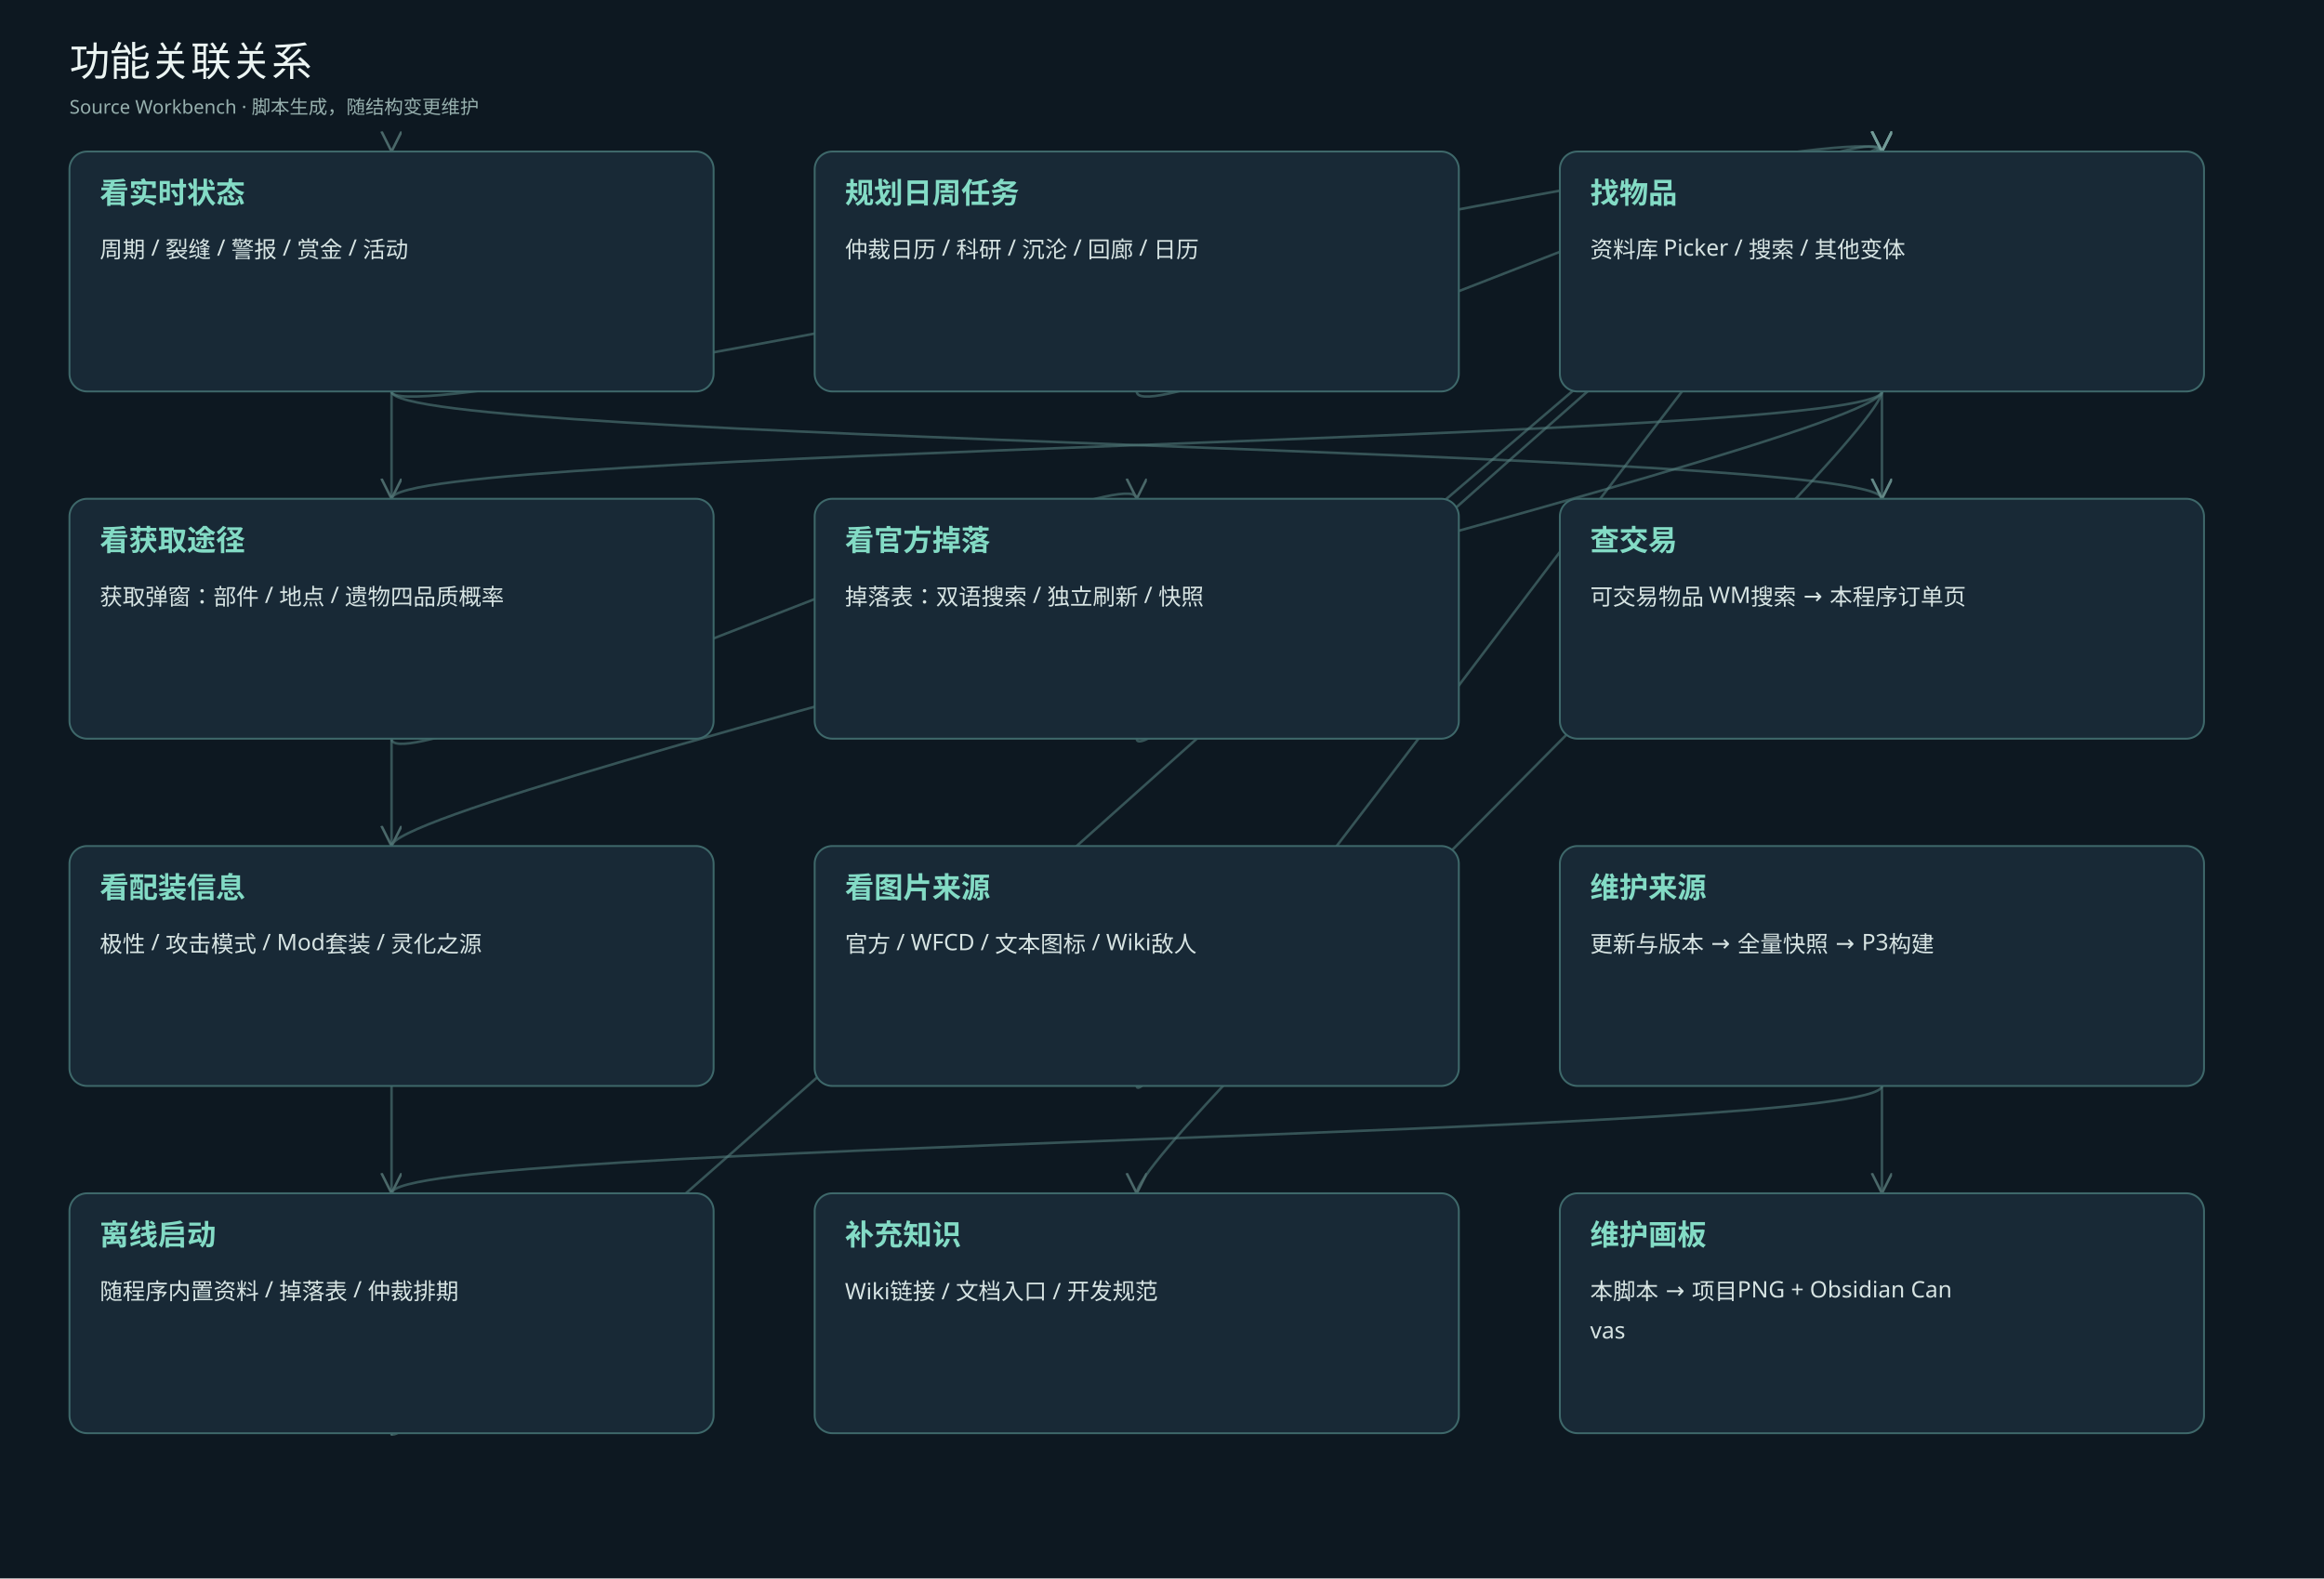
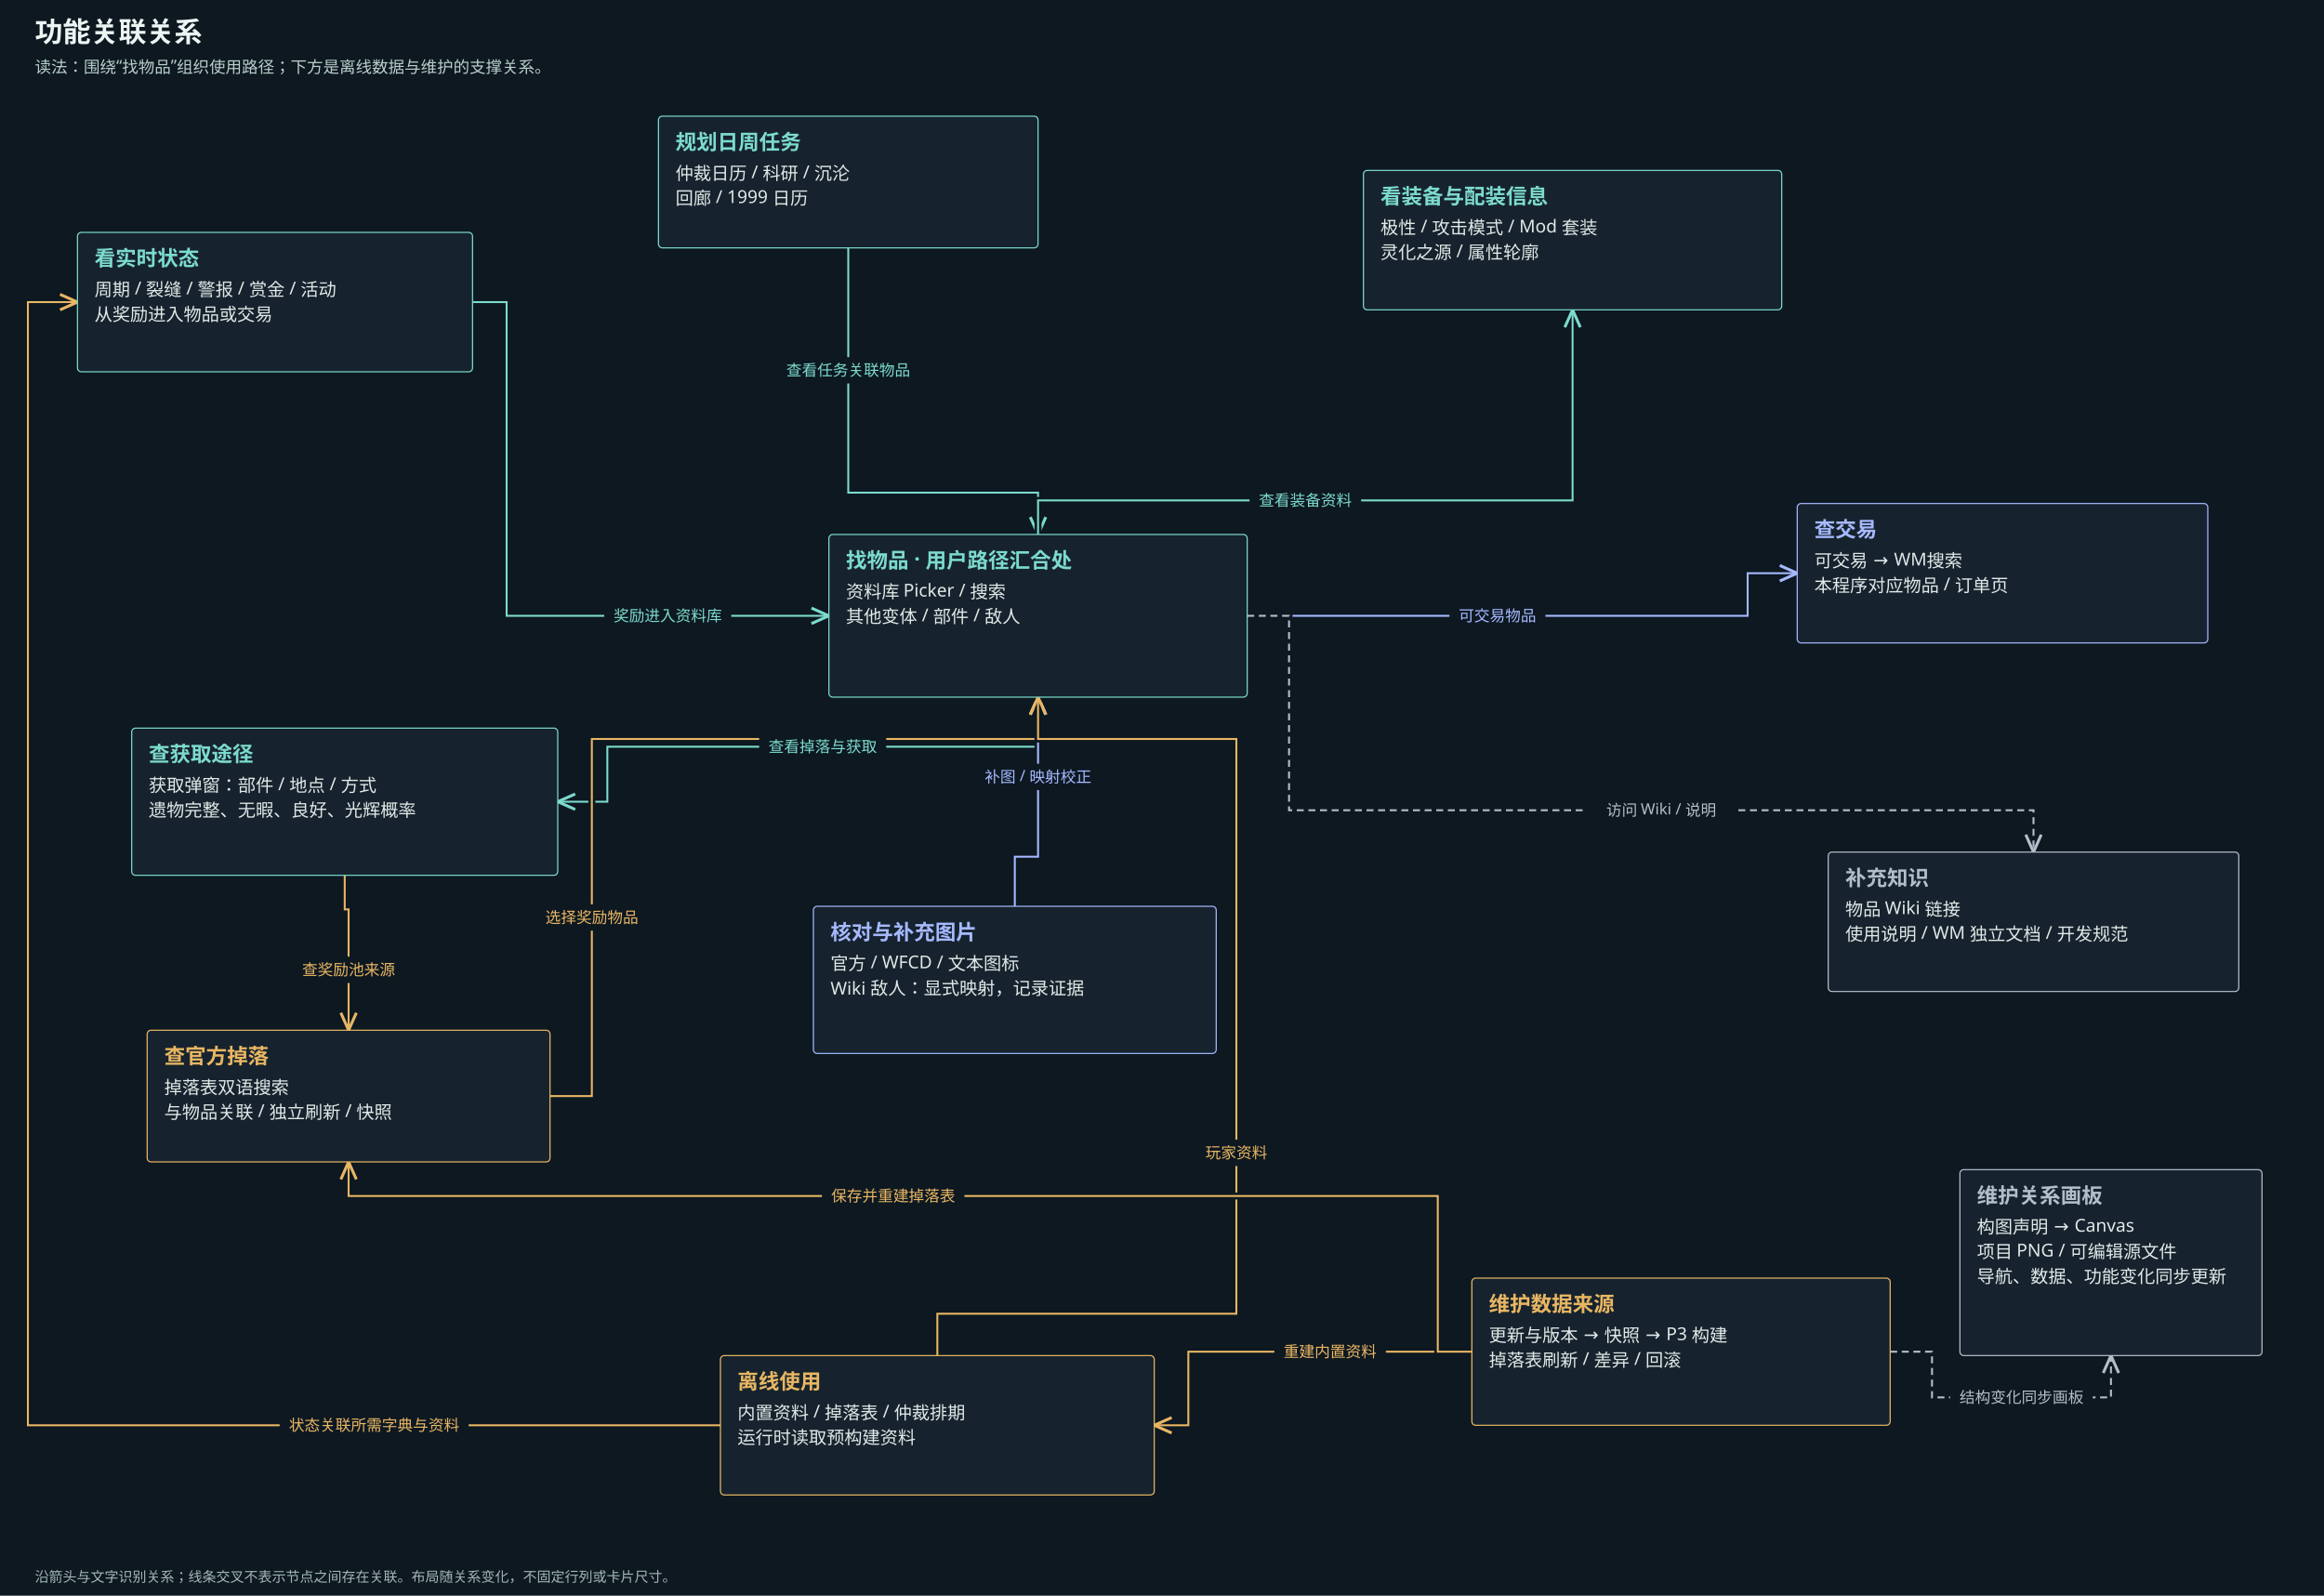
- <svg xmlns="http://www.w3.org/2000/svg" width="1840" height="1250" viewBox="0 0 1840 1250">
+ <svg xmlns="http://www.w3.org/2000/svg" width="3000" height="2060" viewBox="0 0 3000 2060">
  <defs>
-     <marker id="arrow" markerWidth="9" markerHeight="9" refX="8" refY="4" orient="auto">
-       <path d="M0,0 L8,4 L0,8" fill="none" stroke="#739c99" />
+     <marker id="arrow3" markerWidth="11" markerHeight="11" refX="10" refY="5" orient="auto">
+       <path d="M1,1 L10,5 L1,9" fill="none" stroke="#e9b663" stroke-width="1.5" />
+     </marker>
+     <marker id="arrow4" markerWidth="11" markerHeight="11" refX="10" refY="5" orient="auto">
+       <path d="M1,1 L10,5 L1,9" fill="none" stroke="#7cdbcc" stroke-width="1.5" />
+     </marker>
+     <marker id="arrow5" markerWidth="11" markerHeight="11" refX="10" refY="5" orient="auto">
+       <path d="M1,1 L10,5 L1,9" fill="none" stroke="#a6b9ff" stroke-width="1.5" />
+     </marker>
+     <marker id="arrow6" markerWidth="11" markerHeight="11" refX="10" refY="5" orient="auto">
+       <path d="M1,1 L10,5 L1,9" fill="none" stroke="#b2bec9" stroke-width="1.5" />
    </marker>
  </defs>
  <rect width="100%" height="100%" fill="#0d1821" />
-   <text x="55" y="60" font-family="PingFang SC,sans-serif" font-size="32" fill="#ecf5f3">功能关联关系</text>
-   <text x="55" y="90" font-family="PingFang SC,sans-serif" font-size="15" fill="#96afad">Source Workbench · 脚本生成，随结构变更维护</text>
-   <path d="M310 310 C310 350,1490 80,1490 120" fill="none" stroke="#527c7b" stroke-width="2" opacity=".6" marker-end="url(#arrow)" />
-   <path d="M310 310 C310 350,1490 355,1490 395" fill="none" stroke="#527c7b" stroke-width="2" opacity=".6" marker-end="url(#arrow)" />
-   <path d="M900 310 C900 350,1490 80,1490 120" fill="none" stroke="#527c7b" stroke-width="2" opacity=".6" marker-end="url(#arrow)" />
-   <path d="M1490 310 C1490 350,310 355,310 395" fill="none" stroke="#527c7b" stroke-width="2" opacity=".6" marker-end="url(#arrow)" />
-   <path d="M1490 310 C1490 350,1490 355,1490 395" fill="none" stroke="#527c7b" stroke-width="2" opacity=".6" marker-end="url(#arrow)" />
-   <path d="M1490 310 C1490 350,310 630,310 670" fill="none" stroke="#527c7b" stroke-width="2" opacity=".6" marker-end="url(#arrow)" />
-   <path d="M310 585 C310 625,900 355,900 395" fill="none" stroke="#527c7b" stroke-width="2" opacity=".6" marker-end="url(#arrow)" />
-   <path d="M900 585 C900 625,1490 80,1490 120" fill="none" stroke="#527c7b" stroke-width="2" opacity=".6" marker-end="url(#arrow)" />
-   <path d="M900 860 C900 900,1490 80,1490 120" fill="none" stroke="#527c7b" stroke-width="2" opacity=".6" marker-end="url(#arrow)" />
-   <path d="M1490 860 C1490 900,310 905,310 945" fill="none" stroke="#527c7b" stroke-width="2" opacity=".6" marker-end="url(#arrow)" />
-   <path d="M310 1135 C310 1175,310 80,310 120" fill="none" stroke="#527c7b" stroke-width="2" opacity=".6" marker-end="url(#arrow)" />
-   <path d="M310 1135 C310 1175,1490 80,1490 120" fill="none" stroke="#527c7b" stroke-width="2" opacity=".6" marker-end="url(#arrow)" />
-   <path d="M1490 310 C1490 350,900 905,900 945" fill="none" stroke="#527c7b" stroke-width="2" opacity=".6" marker-end="url(#arrow)" />
-   <path d="M1490 860 C1490 900,1490 905,1490 945" fill="none" stroke="#527c7b" stroke-width="2" opacity=".6" marker-end="url(#arrow)" />
-   <rect x="55" y="120" width="510" height="190" rx="14" fill="#182936" stroke="#3e686a" stroke-width="1.5" />
-   <text x="79" y="161" font-family="PingFang SC,sans-serif" font-size="23" font-weight="600" fill="#83dbc5">看实时状态</text>
-   <text x="79" y="204" font-family="PingFang SC,sans-serif" font-size="18" fill="#d7e4e3">周期 / 裂缝 / 警报 / 赏金 / 活动</text>
-   <rect x="645" y="120" width="510" height="190" rx="14" fill="#182936" stroke="#3e686a" stroke-width="1.5" />
-   <text x="669" y="161" font-family="PingFang SC,sans-serif" font-size="23" font-weight="600" fill="#83dbc5">规划日周任务</text>
-   <text x="669" y="204" font-family="PingFang SC,sans-serif" font-size="18" fill="#d7e4e3">仲裁日历 / 科研 / 沉沦 / 回廊 / 日历</text>
-   <rect x="1235" y="120" width="510" height="190" rx="14" fill="#182936" stroke="#3e686a" stroke-width="1.5" />
-   <text x="1259" y="161" font-family="PingFang SC,sans-serif" font-size="23" font-weight="600" fill="#83dbc5">找物品</text>
-   <text x="1259" y="204" font-family="PingFang SC,sans-serif" font-size="18" fill="#d7e4e3">资料库 Picker / 搜索 / 其他变体</text>
-   <rect x="55" y="395" width="510" height="190" rx="14" fill="#182936" stroke="#3e686a" stroke-width="1.5" />
-   <text x="79" y="436" font-family="PingFang SC,sans-serif" font-size="23" font-weight="600" fill="#83dbc5">看获取途径</text>
-   <text x="79" y="479" font-family="PingFang SC,sans-serif" font-size="18" fill="#d7e4e3">获取弹窗：部件 / 地点 / 遗物四品质概率</text>
-   <rect x="645" y="395" width="510" height="190" rx="14" fill="#182936" stroke="#3e686a" stroke-width="1.5" />
-   <text x="669" y="436" font-family="PingFang SC,sans-serif" font-size="23" font-weight="600" fill="#83dbc5">看官方掉落</text>
-   <text x="669" y="479" font-family="PingFang SC,sans-serif" font-size="18" fill="#d7e4e3">掉落表：双语搜索 / 独立刷新 / 快照</text>
-   <rect x="1235" y="395" width="510" height="190" rx="14" fill="#182936" stroke="#3e686a" stroke-width="1.5" />
-   <text x="1259" y="436" font-family="PingFang SC,sans-serif" font-size="23" font-weight="600" fill="#83dbc5">查交易</text>
-   <text x="1259" y="479" font-family="PingFang SC,sans-serif" font-size="18" fill="#d7e4e3">可交易物品 WM搜索 → 本程序订单页</text>
-   <rect x="55" y="670" width="510" height="190" rx="14" fill="#182936" stroke="#3e686a" stroke-width="1.5" />
-   <text x="79" y="711" font-family="PingFang SC,sans-serif" font-size="23" font-weight="600" fill="#83dbc5">看配装信息</text>
-   <text x="79" y="754" font-family="PingFang SC,sans-serif" font-size="18" fill="#d7e4e3">极性 / 攻击模式 / Mod套装 / 灵化之源</text>
-   <rect x="645" y="670" width="510" height="190" rx="14" fill="#182936" stroke="#3e686a" stroke-width="1.5" />
-   <text x="669" y="711" font-family="PingFang SC,sans-serif" font-size="23" font-weight="600" fill="#83dbc5">看图片来源</text>
-   <text x="669" y="754" font-family="PingFang SC,sans-serif" font-size="18" fill="#d7e4e3">官方 / WFCD / 文本图标 / Wiki敌人</text>
-   <rect x="1235" y="670" width="510" height="190" rx="14" fill="#182936" stroke="#3e686a" stroke-width="1.5" />
-   <text x="1259" y="711" font-family="PingFang SC,sans-serif" font-size="23" font-weight="600" fill="#83dbc5">维护来源</text>
-   <text x="1259" y="754" font-family="PingFang SC,sans-serif" font-size="18" fill="#d7e4e3">更新与版本 → 全量快照 → P3构建</text>
-   <rect x="55" y="945" width="510" height="190" rx="14" fill="#182936" stroke="#3e686a" stroke-width="1.5" />
-   <text x="79" y="986" font-family="PingFang SC,sans-serif" font-size="23" font-weight="600" fill="#83dbc5">离线启动</text>
-   <text x="79" y="1029" font-family="PingFang SC,sans-serif" font-size="18" fill="#d7e4e3">随程序内置资料 / 掉落表 / 仲裁排期</text>
-   <rect x="645" y="945" width="510" height="190" rx="14" fill="#182936" stroke="#3e686a" stroke-width="1.5" />
-   <text x="669" y="986" font-family="PingFang SC,sans-serif" font-size="23" font-weight="600" fill="#83dbc5">补充知识</text>
-   <text x="669" y="1029" font-family="PingFang SC,sans-serif" font-size="18" fill="#d7e4e3">Wiki链接 / 文档入口 / 开发规范</text>
-   <rect x="1235" y="945" width="510" height="190" rx="14" fill="#182936" stroke="#3e686a" stroke-width="1.5" />
-   <text x="1259" y="986" font-family="PingFang SC,sans-serif" font-size="23" font-weight="600" fill="#83dbc5">维护画板</text>
-   <text x="1259" y="1029" font-family="PingFang SC,sans-serif" font-size="18" fill="#d7e4e3">本脚本 → 项目PNG + Obsidian Can</text>
-   <text x="1259" y="1060" font-family="PingFang SC,sans-serif" font-size="18" fill="#d7e4e3">vas</text>
+   <g font-family="PingFang SC,sans-serif">
+     <text x="45" y="54" font-size="36" font-weight="600" fill="#ecf5f3">功能关联关系</text>
+     <text x="45" y="94" font-size="21" fill="#b9cfca">读法：围绕“找物品”组织使用路径；下方是离线数据与维护的支撑关系。</text>
+     <path d="M610 390 L654 390 L654 795 L1070 795" fill="none" stroke="#0d1821" stroke-width="9" />
+     <path d="M610 390 L654 390 L654 795 L1070 795" fill="none" stroke="#7cdbcc" stroke-width="2.5" marker-end="url(#arrow4)" />
+     <path d="M1095 320 L1095 636 L1340 636 L1340 690" fill="none" stroke="#0d1821" stroke-width="9" />
+     <path d="M1095 320 L1095 636 L1340 636 L1340 690" fill="none" stroke="#7cdbcc" stroke-width="2.5" marker-end="url(#arrow4)" />
+     <path d="M1340 900 L1340 964 L784 964 L784 1035 L720 1035" fill="none" stroke="#0d1821" stroke-width="9" />
+     <path d="M1340 900 L1340 964 L784 964 L784 1035 L720 1035" fill="none" stroke="#7cdbcc" stroke-width="2.5" marker-end="url(#arrow4)" />
+     <path d="M445 1130 L445 1174 L450 1174 L450 1330" fill="none" stroke="#0d1821" stroke-width="9" />
+     <path d="M445 1130 L445 1174 L450 1174 L450 1330" fill="none" stroke="#e9b663" stroke-width="2.5" marker-end="url(#arrow3)" />
+     <path d="M710 1415 L764 1415 L764 954 L1340 954 L1340 900" fill="none" stroke="#0d1821" stroke-width="9" />
+     <path d="M710 1415 L764 1415 L764 954 L1340 954 L1340 900" fill="none" stroke="#e9b663" stroke-width="2.5" marker-end="url(#arrow3)" />
+     <path d="M1610 795 L2256 795 L2256 740 L2320 740" fill="none" stroke="#0d1821" stroke-width="9" />
+     <path d="M1610 795 L2256 795 L2256 740 L2320 740" fill="none" stroke="#a6b9ff" stroke-width="2.5" marker-end="url(#arrow5)" />
+     <path d="M1340 690 L1340 646 L2030 646 L2030 400" fill="none" stroke="#0d1821" stroke-width="9" />
+     <path d="M1340 690 L1340 646 L2030 646 L2030 400" fill="none" stroke="#7cdbcc" stroke-width="2.5" marker-end="url(#arrow4)" />
+     <path d="M1610 795 L1664 795 L1664 1046 L2625 1046 L2625 1100" fill="none" stroke="#0d1821" stroke-width="9" />
+     <path d="M1610 795 L1664 795 L1664 1046 L2625 1046 L2625 1100" fill="none" stroke="#b2bec9" stroke-width="2.5" marker-end="url(#arrow6)" stroke-dasharray="9 6" />
+     <path d="M1310 1170 L1310 1106 L1340 1106 L1340 900" fill="none" stroke="#0d1821" stroke-width="9" />
+     <path d="M1310 1170 L1310 1106 L1340 1106 L1340 900" fill="none" stroke="#a6b9ff" stroke-width="2.5" marker-end="url(#arrow5)" />
+     <path d="M1900 1745 L1534 1745 L1534 1840 L1490 1840" fill="none" stroke="#0d1821" stroke-width="9" />
+     <path d="M1900 1745 L1534 1745 L1534 1840 L1490 1840" fill="none" stroke="#e9b663" stroke-width="2.5" marker-end="url(#arrow3)" />
+     <path d="M1210 1750 L1210 1696 L1596 1696 L1596 954 L1340 954 L1340 900" fill="none" stroke="#0d1821" stroke-width="9" />
+     <path d="M1210 1750 L1210 1696 L1596 1696 L1596 954 L1340 954 L1340 900" fill="none" stroke="#e9b663" stroke-width="2.5" marker-end="url(#arrow3)" />
+     <path d="M930 1840 L36 1840 L36 390 L100 390" fill="none" stroke="#0d1821" stroke-width="9" />
+     <path d="M930 1840 L36 1840 L36 390 L100 390" fill="none" stroke="#e9b663" stroke-width="2.5" marker-end="url(#arrow3)" />
+     <path d="M1900 1745 L1856 1745 L1856 1544 L450 1544 L450 1500" fill="none" stroke="#0d1821" stroke-width="9" />
+     <path d="M1900 1745 L1856 1745 L1856 1544 L450 1544 L450 1500" fill="none" stroke="#e9b663" stroke-width="2.5" marker-end="url(#arrow3)" />
+     <path d="M2440 1745 L2494 1745 L2494 1804 L2725 1804 L2725 1750" fill="none" stroke="#0d1821" stroke-width="9" />
+     <path d="M2440 1745 L2494 1745 L2494 1804 L2725 1804 L2725 1750" fill="none" stroke="#b2bec9" stroke-width="2.5" marker-end="url(#arrow6)" stroke-dasharray="9 6" />
+     <rect x="780" y="778" width="164" height="34" rx="4" fill="#0d1821" />
+     <text x="862" y="802" text-anchor="middle" font-size="20" fill="#7cdbcc">奖励进入资料库</text>
+     <rect x="1003" y="461" width="184" height="34" rx="4" fill="#0d1821" />
+     <text x="1095" y="485" text-anchor="middle" font-size="20" fill="#7cdbcc">查看任务关联物品</text>
+     <rect x="980" y="947" width="164" height="34" rx="4" fill="#0d1821" />
+     <text x="1062" y="971" text-anchor="middle" font-size="20" fill="#7cdbcc">查看掉落与获取</text>
+     <rect x="378" y="1235" width="144" height="34" rx="4" fill="#0d1821" />
+     <text x="450" y="1259" text-anchor="middle" font-size="20" fill="#e9b663">查奖励池来源</text>
+     <rect x="692" y="1167.5" width="144" height="34" rx="4" fill="#0d1821" />
+     <text x="764" y="1191.5" text-anchor="middle" font-size="20" fill="#e9b663">选择奖励物品</text>
+     <rect x="1871" y="778" width="124" height="34" rx="4" fill="#0d1821" />
+     <text x="1933" y="802" text-anchor="middle" font-size="20" fill="#a6b9ff">可交易物品</text>
+     <rect x="1613" y="629" width="144" height="34" rx="4" fill="#0d1821" />
+     <text x="1685" y="653" text-anchor="middle" font-size="20" fill="#7cdbcc">查看装备资料</text>
+     <rect x="2048.5" y="1029" width="192" height="34" rx="4" fill="#0d1821" />
+     <text x="2144.5" y="1053" text-anchor="middle" font-size="20" fill="#b2bec9">访问 Wiki / 说明</text>
+     <rect x="1251.5" y="986" width="177" height="34" rx="4" fill="#0d1821" />
+     <text x="1340" y="1010" text-anchor="middle" font-size="20" fill="#a6b9ff">补图 / 映射校正</text>
+     <rect x="1645" y="1728" width="144" height="34" rx="4" fill="#0d1821" />
+     <text x="1717" y="1752" text-anchor="middle" font-size="20" fill="#e9b663">重建内置资料</text>
+     <rect x="1544" y="1471.24" width="104" height="34" rx="4" fill="#0d1821" />
+     <text x="1596" y="1495.24" text-anchor="middle" font-size="20" fill="#e9b663">玩家资料</text>
+     <rect x="361" y="1823" width="244" height="34" rx="4" fill="#0d1821" />
+     <text x="483" y="1847" text-anchor="middle" font-size="20" fill="#e9b663">状态关联所需字典与资料</text>
+     <rect x="1061" y="1527" width="184" height="34" rx="4" fill="#0d1821" />
+     <text x="1153" y="1551" text-anchor="middle" font-size="20" fill="#e9b663">保存并重建掉落表</text>
+     <rect x="2517.5" y="1787" width="184" height="34" rx="4" fill="#0d1821" />
+     <text x="2609.5" y="1811" text-anchor="middle" font-size="20" fill="#b2bec9">结构变化同步画板</text>
+     <rect x="100" y="300" width="510" height="180" rx="5" fill="#16232e" stroke="#7cdbcc" stroke-width="1.5" />
+     <text x="122" y="343" font-size="27" font-weight="600" fill="#7cdbcc">看实时状态</text>
+     <text x="122" y="382" font-size="23" fill="#e0e9e7">周期 / 裂缝 / 警报 / 赏金 / 活动</text>
+     <text x="122" y="414" font-size="23" fill="#e0e9e7">从奖励进入物品或交易</text>
+     <rect x="850" y="150" width="490" height="170" rx="5" fill="#16232e" stroke="#7cdbcc" stroke-width="1.5" />
+     <text x="872" y="193" font-size="27" font-weight="600" fill="#7cdbcc">规划日周任务</text>
+     <text x="872" y="232" font-size="23" fill="#e0e9e7">仲裁日历 / 科研 / 沉沦</text>
+     <text x="872" y="264" font-size="23" fill="#e0e9e7">回廊 / 1999 日历</text>
+     <rect x="1070" y="690" width="540" height="210" rx="5" fill="#16232e" stroke="#7cdbcc" stroke-width="1.5" />
+     <text x="1092" y="733" font-size="27" font-weight="600" fill="#7cdbcc">找物品 · 用户路径汇合处</text>
+     <text x="1092" y="772" font-size="23" fill="#e0e9e7">资料库 Picker / 搜索</text>
+     <text x="1092" y="804" font-size="23" fill="#e0e9e7">其他变体 / 部件 / 敌人</text>
+     <rect x="170" y="940" width="550" height="190" rx="5" fill="#16232e" stroke="#7cdbcc" stroke-width="1.5" />
+     <text x="192" y="983" font-size="27" font-weight="600" fill="#7cdbcc">查获取途径</text>
+     <text x="192" y="1022" font-size="23" fill="#e0e9e7">获取弹窗：部件 / 地点 / 方式</text>
+     <text x="192" y="1054" font-size="23" fill="#e0e9e7">遗物完整、无暇、良好、光辉概率</text>
+     <rect x="190" y="1330" width="520" height="170" rx="5" fill="#16232e" stroke="#e9b663" stroke-width="1.5" />
+     <text x="212" y="1373" font-size="27" font-weight="600" fill="#e9b663">查官方掉落</text>
+     <text x="212" y="1412" font-size="23" fill="#e0e9e7">掉落表双语搜索</text>
+     <text x="212" y="1444" font-size="23" fill="#e0e9e7">与物品关联 / 独立刷新 / 快照</text>
+     <rect x="2320" y="650" width="530" height="180" rx="5" fill="#16232e" stroke="#a6b9ff" stroke-width="1.5" />
+     <text x="2342" y="693" font-size="27" font-weight="600" fill="#a6b9ff">查交易</text>
+     <text x="2342" y="732" font-size="23" fill="#e0e9e7">可交易 → WM搜索</text>
+     <text x="2342" y="764" font-size="23" fill="#e0e9e7">本程序对应物品 / 订单页</text>
+     <rect x="1760" y="220" width="540" height="180" rx="5" fill="#16232e" stroke="#7cdbcc" stroke-width="1.5" />
+     <text x="1782" y="263" font-size="27" font-weight="600" fill="#7cdbcc">看装备与配装信息</text>
+     <text x="1782" y="302" font-size="23" fill="#e0e9e7">极性 / 攻击模式 / Mod 套装</text>
+     <text x="1782" y="334" font-size="23" fill="#e0e9e7">灵化之源 / 属性轮廓</text>
+     <rect x="2360" y="1100" width="530" height="180" rx="5" fill="#16232e" stroke="#b2bec9" stroke-width="1.5" />
+     <text x="2382" y="1143" font-size="27" font-weight="600" fill="#b2bec9">补充知识</text>
+     <text x="2382" y="1182" font-size="23" fill="#e0e9e7">物品 Wiki 链接</text>
+     <text x="2382" y="1214" font-size="23" fill="#e0e9e7">使用说明 / WM 独立文档 / 开发规范</text>
+     <rect x="1050" y="1170" width="520" height="190" rx="5" fill="#16232e" stroke="#a6b9ff" stroke-width="1.5" />
+     <text x="1072" y="1213" font-size="27" font-weight="600" fill="#a6b9ff">核对与补充图片</text>
+     <text x="1072" y="1252" font-size="23" fill="#e0e9e7">官方 / WFCD / 文本图标</text>
+     <text x="1072" y="1284" font-size="23" fill="#e0e9e7">Wiki 敌人：显式映射，记录证据</text>
+     <rect x="1900" y="1650" width="540" height="190" rx="5" fill="#16232e" stroke="#e9b663" stroke-width="1.5" />
+     <text x="1922" y="1693" font-size="27" font-weight="600" fill="#e9b663">维护数据来源</text>
+     <text x="1922" y="1732" font-size="23" fill="#e0e9e7">更新与版本 → 快照 → P3 构建</text>
+     <text x="1922" y="1764" font-size="23" fill="#e0e9e7">掉落表刷新 / 差异 / 回滚</text>
+     <rect x="930" y="1750" width="560" height="180" rx="5" fill="#16232e" stroke="#e9b663" stroke-width="1.5" />
+     <text x="952" y="1793" font-size="27" font-weight="600" fill="#e9b663">离线使用</text>
+     <text x="952" y="1832" font-size="23" fill="#e0e9e7">内置资料 / 掉落表 / 仲裁排期</text>
+     <text x="952" y="1864" font-size="23" fill="#e0e9e7">运行时读取预构建资料</text>
+     <rect x="2530" y="1510" width="390" height="240" rx="5" fill="#16232e" stroke="#b2bec9" stroke-width="1.5" />
+     <text x="2552" y="1553" font-size="27" font-weight="600" fill="#b2bec9">维护关系画板</text>
+     <text x="2552" y="1592" font-size="23" fill="#e0e9e7">构图声明 → Canvas</text>
+     <text x="2552" y="1624" font-size="23" fill="#e0e9e7">项目 PNG / 可编辑源文件</text>
+     <text x="2552" y="1656" font-size="23" fill="#e0e9e7">导航、数据、功能变化同步更新</text>
+     <text x="45" y="2042" font-size="18" fill="#a2b8b6">沿箭头与文字识别关系；线条交叉不表示节点之间存在关联。布局随关系变化，不固定行列或卡片尺寸。</text>
+   </g>
</svg>
